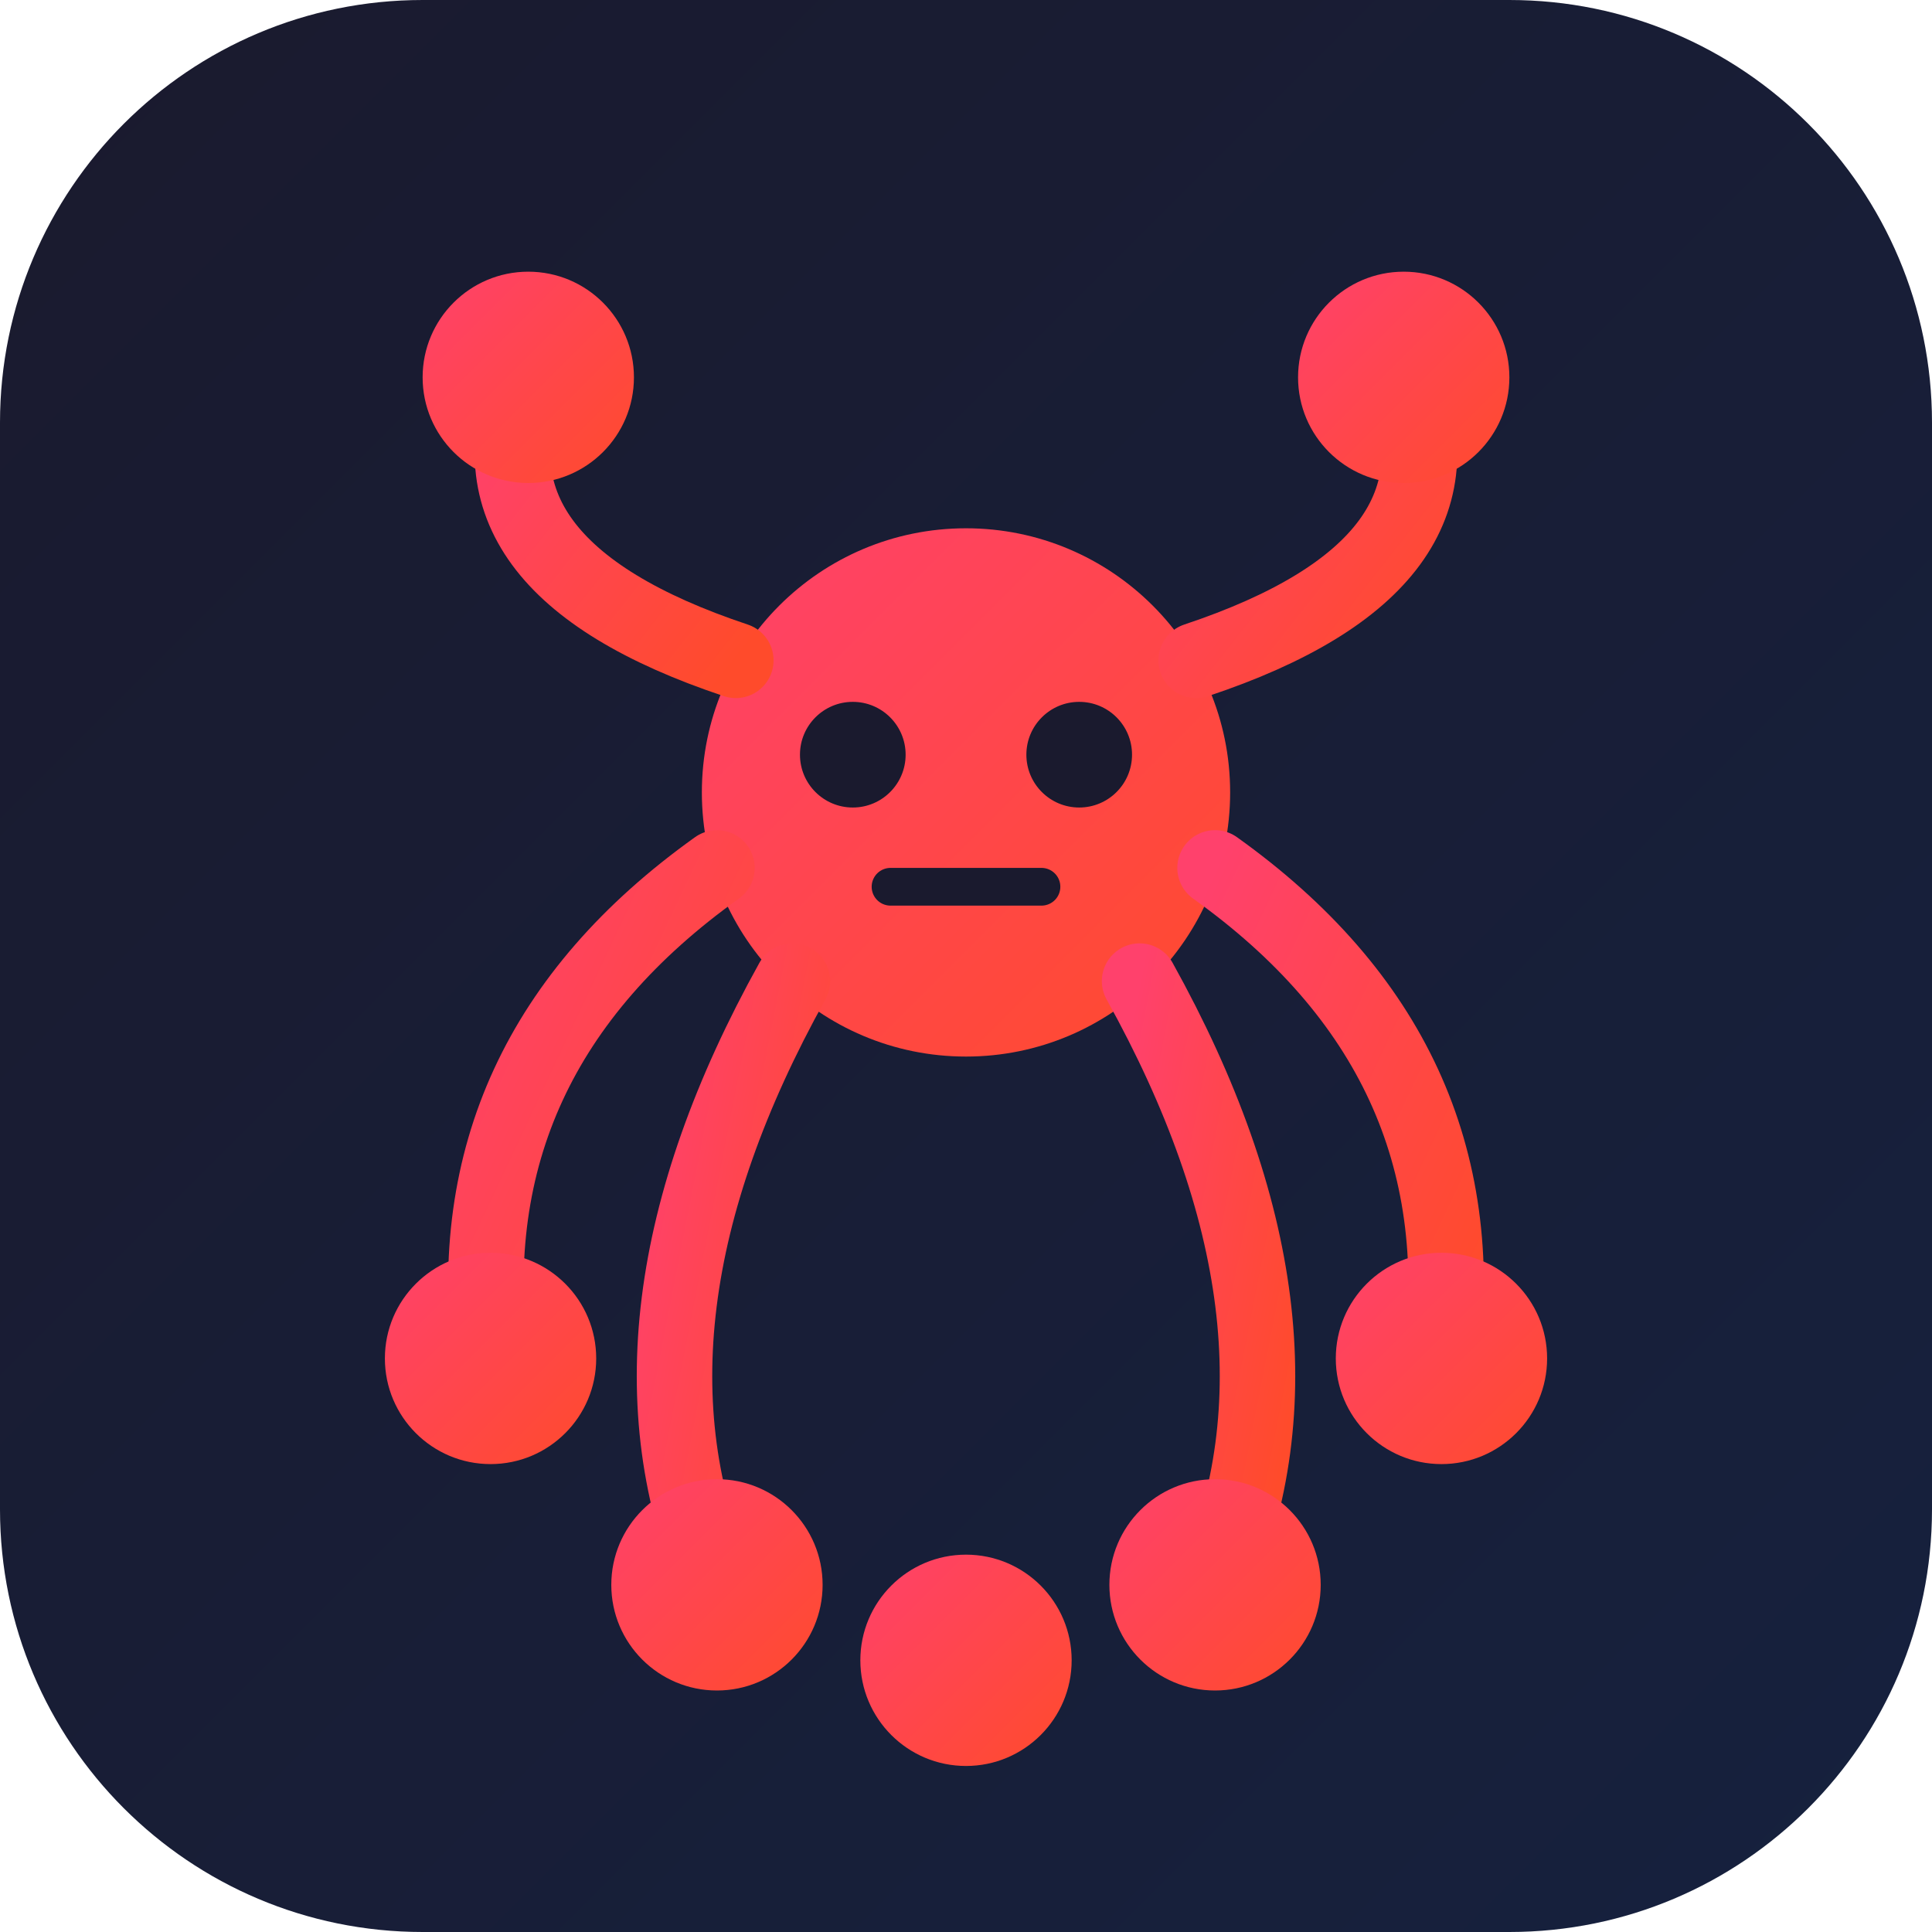
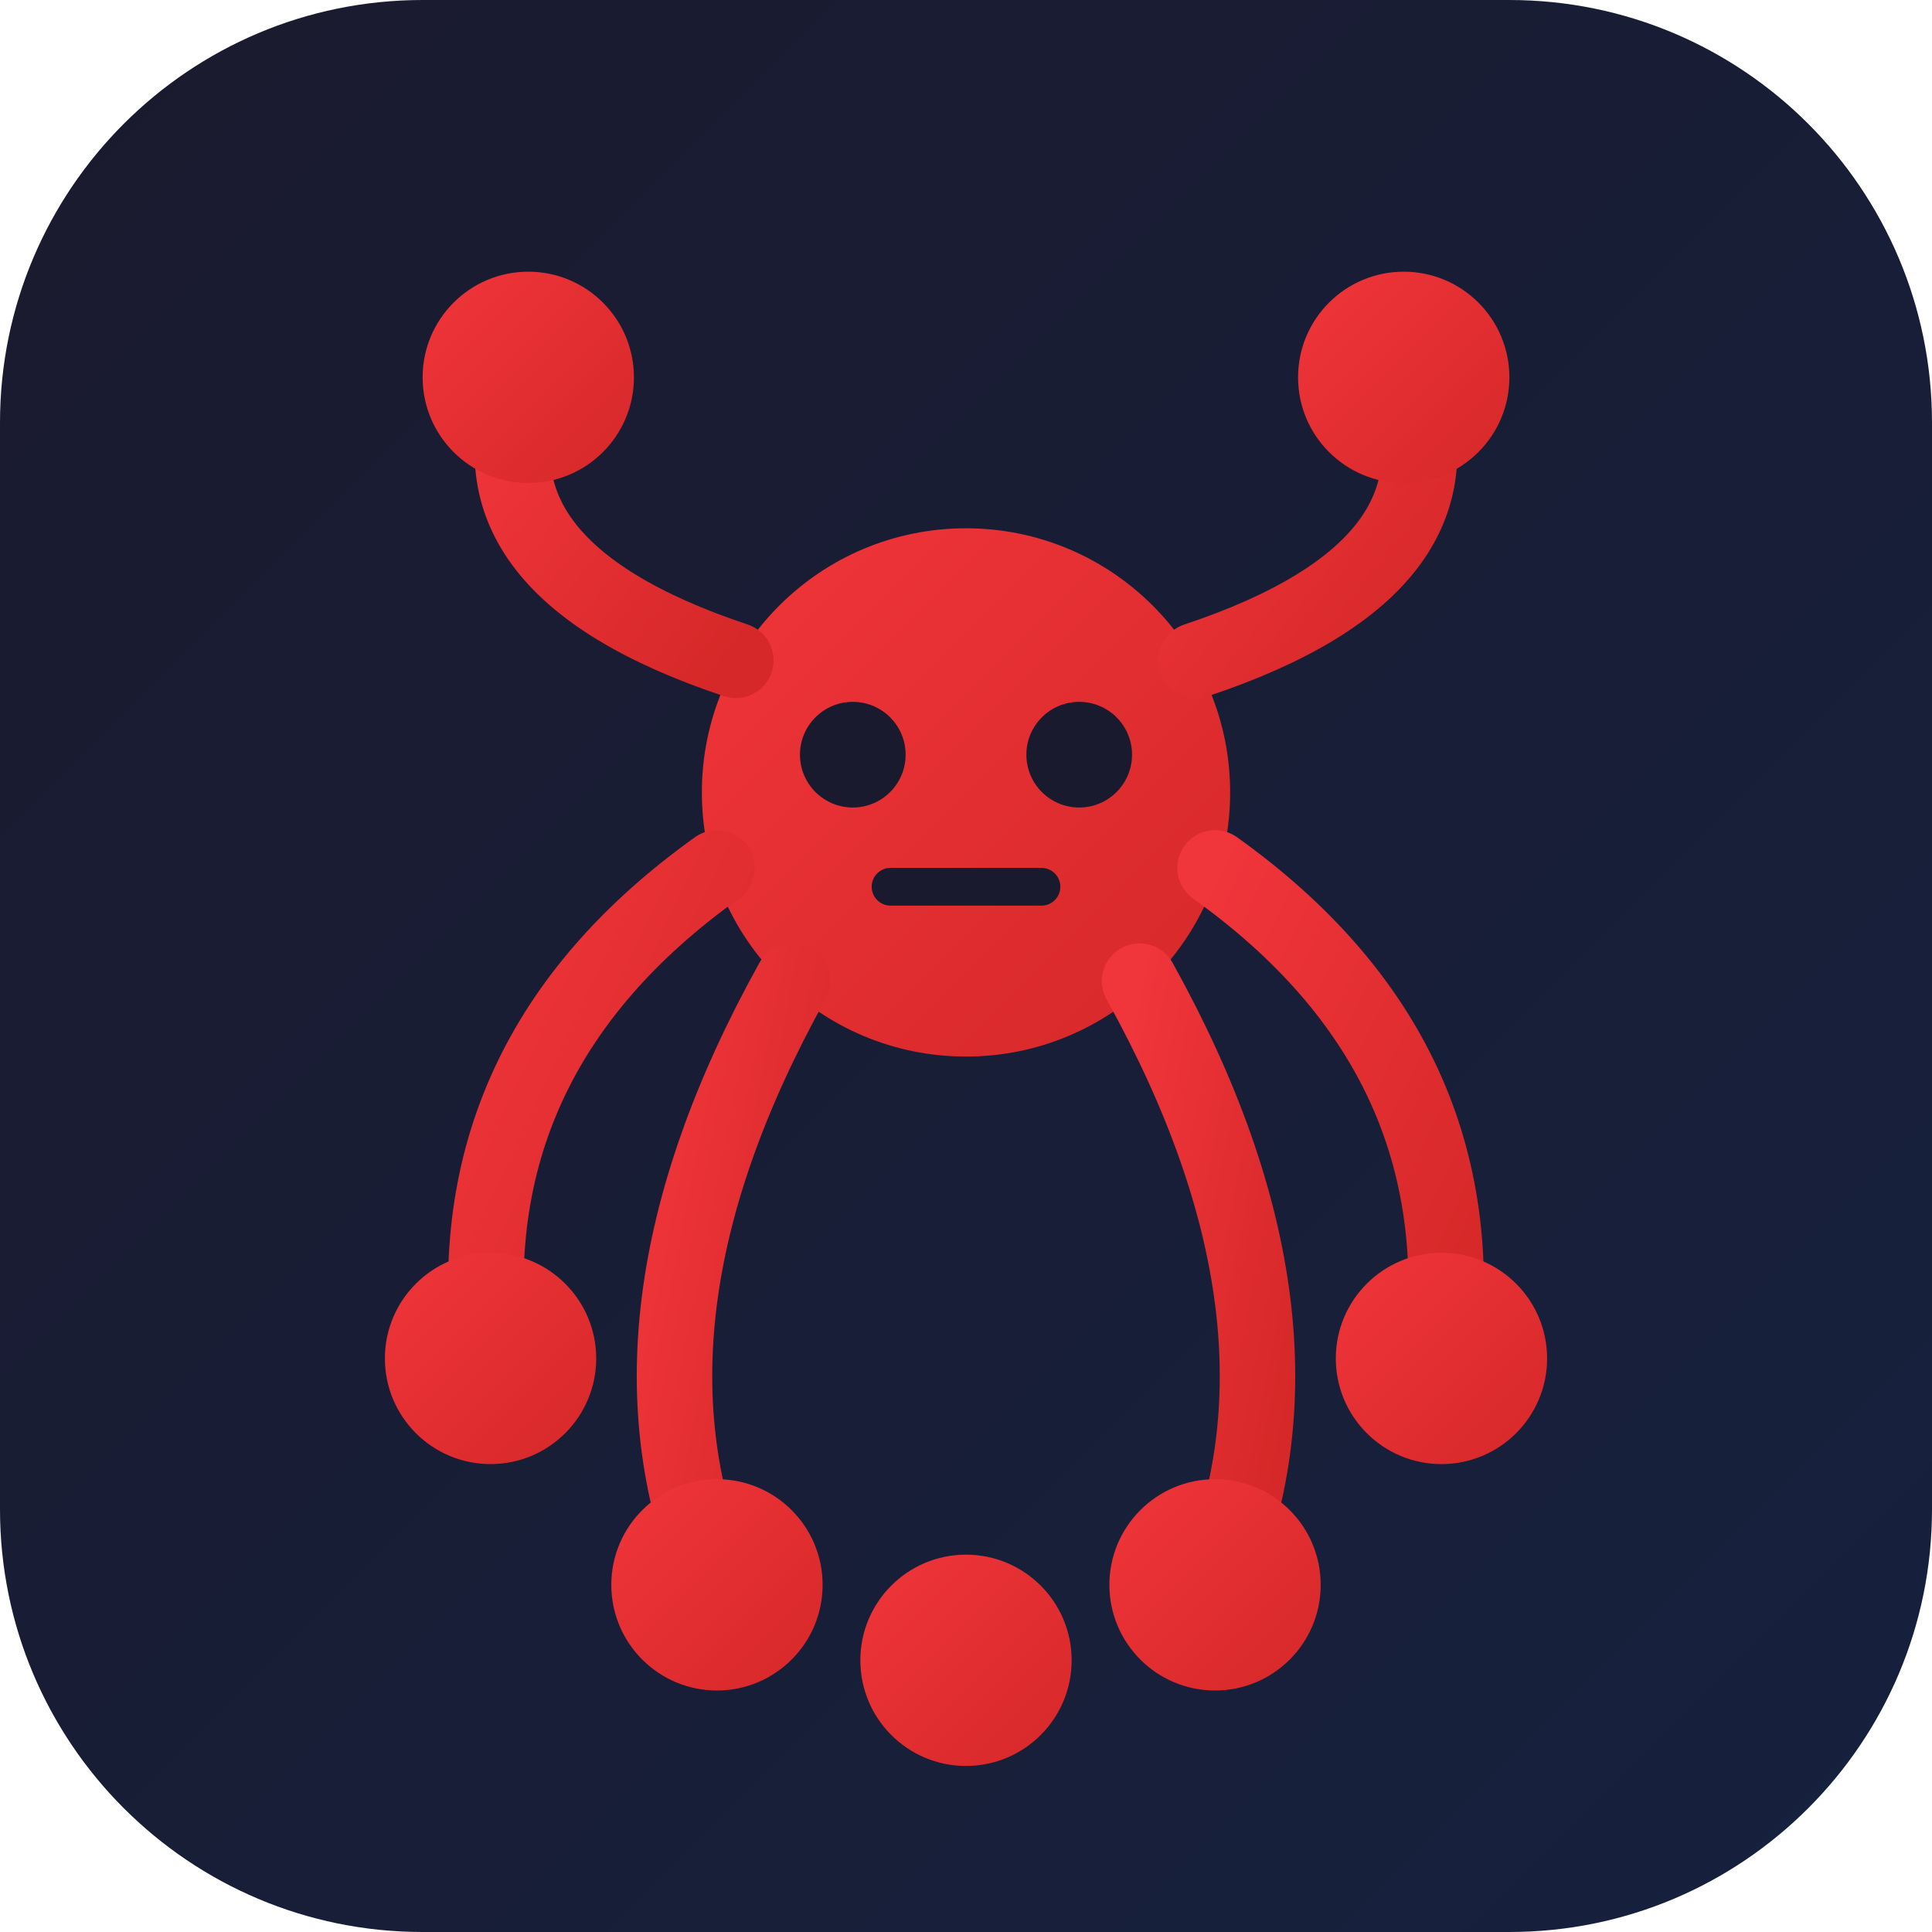
<svg xmlns="http://www.w3.org/2000/svg" viewBox="0 0 512 512" width="512" height="512">
  <defs>
    <linearGradient id="bgGrad" x1="0%" y1="0%" x2="100%" y2="100%">
      <stop offset="0%" stop-color="#1A1A2E" />
      <stop offset="100%" stop-color="#16213E" />
    </linearGradient>
    <linearGradient id="octoGrad" x1="0%" y1="0%" x2="100%" y2="100%">
-       <stop offset="0%" stop-color="#FF416C" />
-       <stop offset="100%" stop-color="#FF4B2B" />
+       <stop offset="0%" stop-color="#F0353B" />
+       <stop offset="100%" stop-color="#D62828" />
    </linearGradient>
  </defs>
  <rect width="512" height="512" rx="112" fill="url(#bgGrad)" />
  <g fill="url(#octoGrad)">
    <circle cx="256" cy="210" r="70" />
    <path d="M 190 230 Q 120 280 130 360" fill="none" stroke="url(#octoGrad)" stroke-width="20" stroke-linecap="round" />
    <circle cx="130" cy="360" r="28" />
    <path d="M 210 260 Q 160 350 190 420" fill="none" stroke="url(#octoGrad)" stroke-width="20" stroke-linecap="round" />
    <circle cx="190" cy="420" r="28" />
    <path d="M 256 280 Q 256 380 256 440" fill="none" stroke="url(#octoGrad)" stroke-width="20" stroke-linecap="round" />
    <circle cx="256" cy="440" r="28" />
    <path d="M 322 230 Q 392 280 382 360" fill="none" stroke="url(#octoGrad)" stroke-width="20" stroke-linecap="round" />
    <circle cx="382" cy="360" r="28" />
    <path d="M 302 260 Q 352 350 322 420" fill="none" stroke="url(#octoGrad)" stroke-width="20" stroke-linecap="round" />
    <circle cx="322" cy="420" r="28" />
    <path d="M 195 175 Q 120 150 140 100" fill="none" stroke="url(#octoGrad)" stroke-width="20" stroke-linecap="round" />
    <circle cx="140" cy="100" r="28" />
    <path d="M 317 175 Q 392 150 372 100" fill="none" stroke="url(#octoGrad)" stroke-width="20" stroke-linecap="round" />
    <circle cx="372" cy="100" r="28" />
  </g>
  <circle cx="226" cy="200" r="14" fill="#1A1A2E" />
  <circle cx="286" cy="200" r="14" fill="#1A1A2E" />
  <path d="M 236 235 H 276" fill="none" stroke="#1A1A2E" stroke-width="10" stroke-linecap="round" />
</svg>
